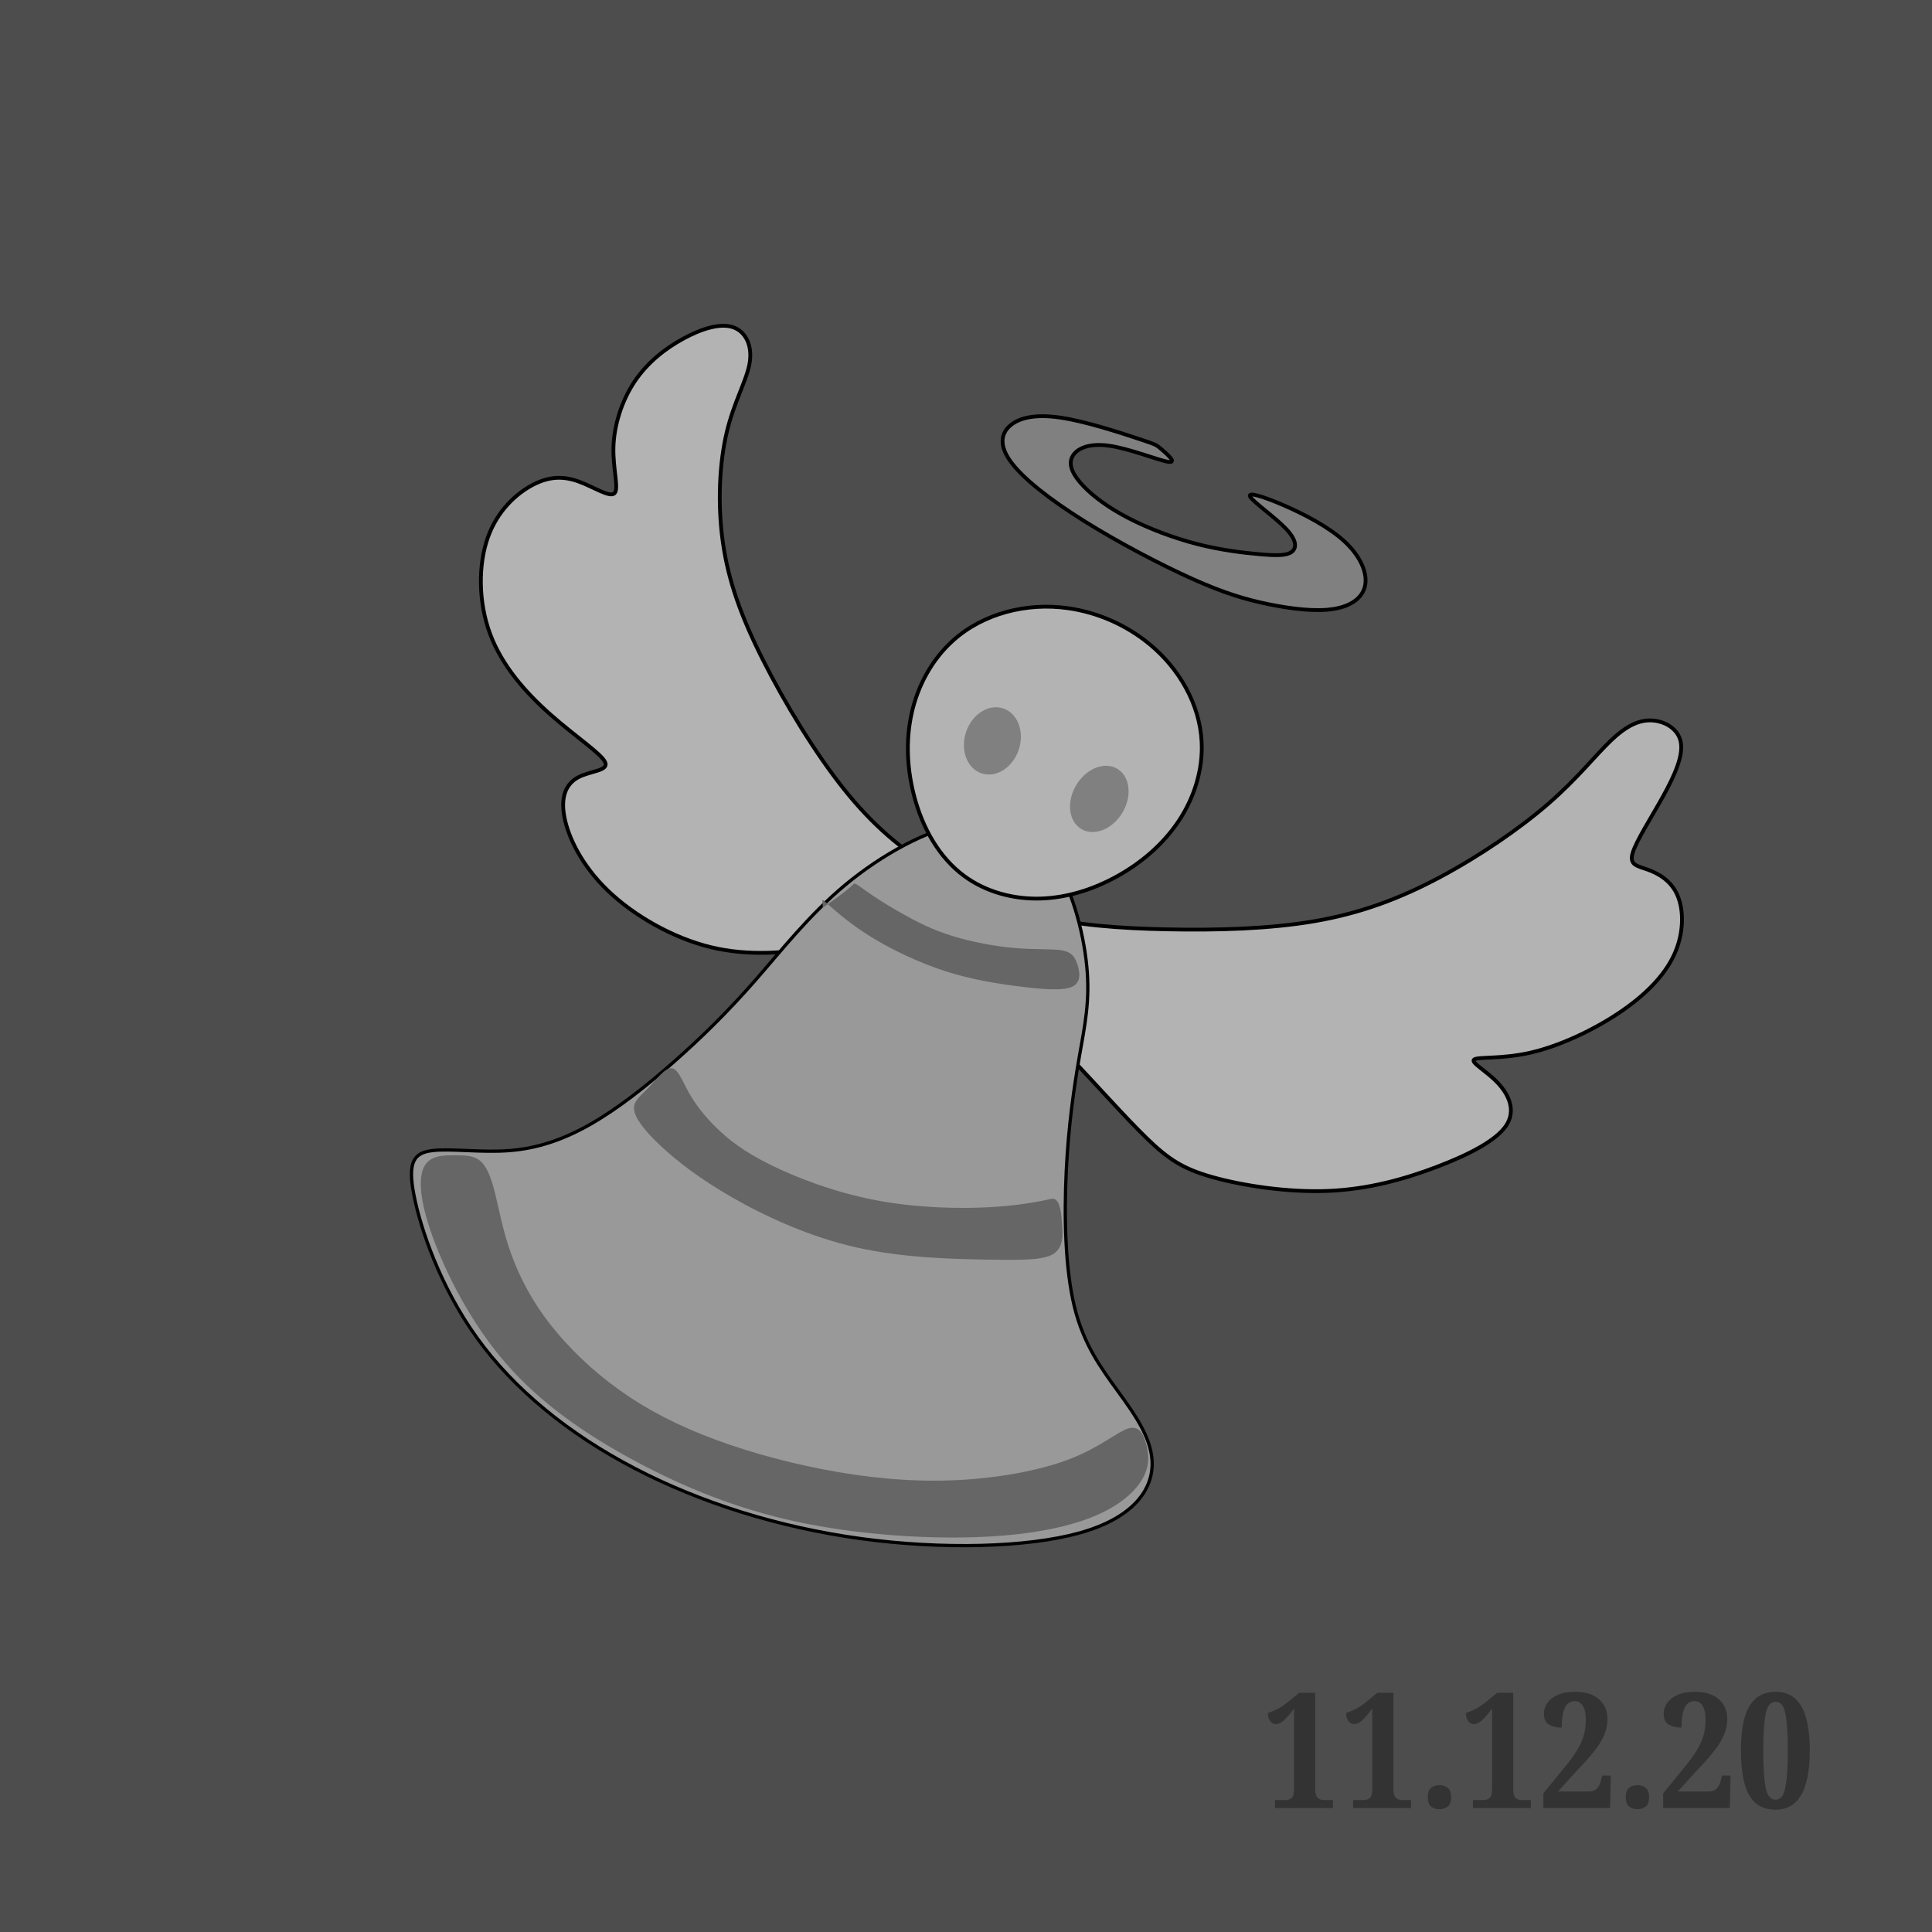
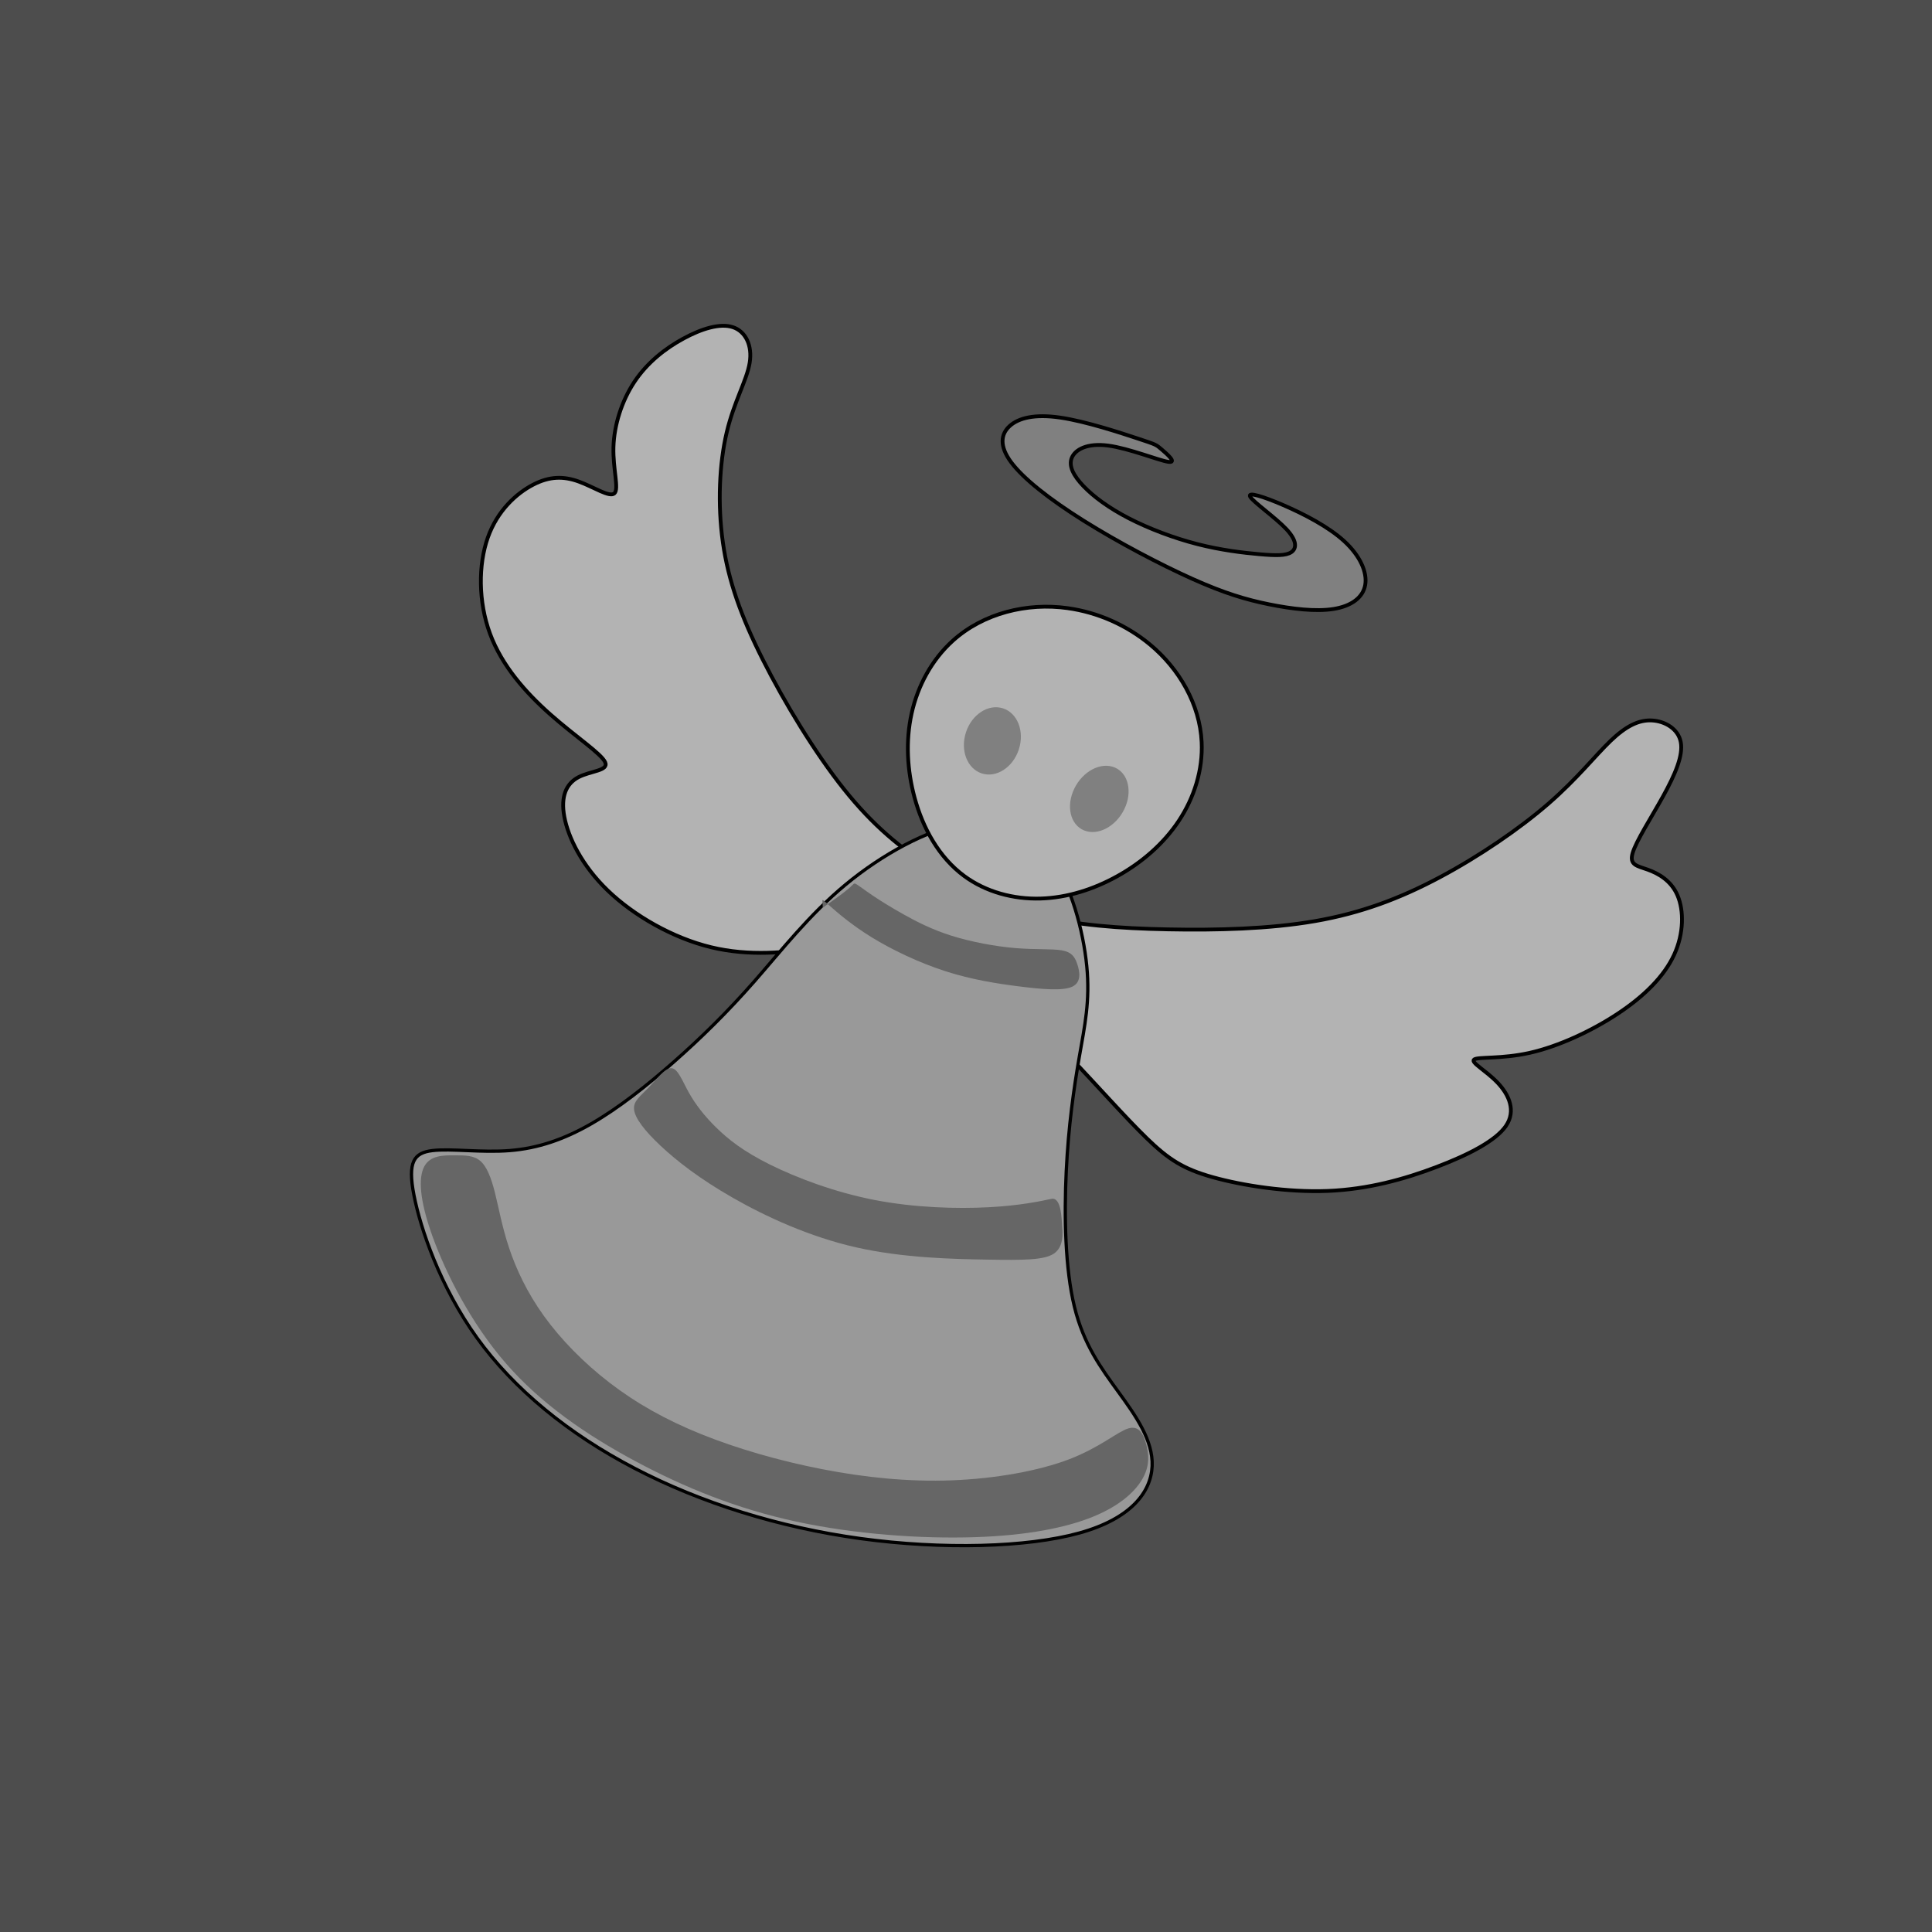
- <svg xmlns="http://www.w3.org/2000/svg" xmlns:ns1="http://www.openswatchbook.org/uri/2009/osb" width="169.333mm" height="169.333mm" viewBox="0 0 169.333 169.333" version="1.1" id="svg20314">
+ <svg xmlns="http://www.w3.org/2000/svg" xmlns:ns1="http://www.openswatchbook.org/uri/2009/osb" width="169.333mm" height="169.333mm" viewBox="0 0 169.333 169.333" id="svg20314">
  <defs id="defs20308">
-     <rect x="42.333" y="259.292" width="100.542" height="26.458" id="rect22992" />
-     <rect x="148.167" y="1081.907" width="1037.167" height="336.26" id="rect6326" />
-     <rect x="867.833" y="3175" width="910.167" height="296.333" id="rect6314" />
-     <rect x="1820.333" y="3217.333" width="846.667" height="169.333" id="rect6302" />
-     <rect x="113.322" y="786.841" width="1024.177" height="243.75" id="rect2516" />
+     <path d="M42.333 259.292h100.542v26.458H42.333z" id="rect22992" />
+     <path d="M148.167 1081.907h1037.167v336.26H148.167z" id="rect6326" />
+     <path d="M867.833 3175H1778v296.333H867.833z" id="rect6314" />
+     <path d="M1820.333 3217.333h846.667v169.333H1820.333z" id="rect6302" />
+     <path d="M113.322 786.841h1024.177v243.75H113.322z" id="rect2516" />
    <linearGradient id="linearGradient1757" ns1:paint="gradient">
-       <stop style="stop-color:#cccccc;stop-opacity:1;" offset="0" id="stop1753" />
-       <stop style="stop-color:#cccccc;stop-opacity:0;" offset="1" id="stop1755" />
+       <stop style="stop-color:#ccc;stop-opacity:1" offset="0" id="stop1753" />
+       <stop style="stop-color:#ccc;stop-opacity:0" offset="1" id="stop1755" />
    </linearGradient>
    <linearGradient id="linearGradient1324" ns1:paint="gradient">
-       <stop style="stop-color:#000000;stop-opacity:1;" offset="0" id="stop1320" />
-       <stop style="stop-color:#000000;stop-opacity:0;" offset="1" id="stop1322" />
+       <stop style="stop-color:#000;stop-opacity:1" offset="0" id="stop1320" />
+       <stop style="stop-color:#000;stop-opacity:0" offset="1" id="stop1322" />
    </linearGradient>
  </defs>
  <g id="layer1" transform="translate(-15.87489,-68.79154)">
    <g id="g22982" transform="translate(-51.40451,-35.52975)">
-       <rect style="fill:#4d4d4d;fill-opacity:1;stroke:none;stroke-width:1;stroke-miterlimit:4;stroke-dasharray:none;stroke-opacity:1;paint-order:stroke markers fill" id="rect4085-21-0" width="169.333" height="169.333" x="67.279" y="104.321" />
+       <path style="fill:#4d4d4d;fill-opacity:1;stroke:none;stroke-width:1;stroke-miterlimit:4;stroke-dasharray:none;stroke-opacity:1;paint-order:stroke markers fill" id="rect4085-21-0" d="M67.279 104.321h169.333v169.333H67.279z" />
      <g id="g4018-64" transform="matrix(0.7878069,0,0,0.7878069,-2363.427,-1762.305)">
-         <path style="fill:#b3b3b3;stroke:#000000;stroke-width:0.422px;stroke-linecap:butt;stroke-linejoin:miter;stroke-opacity:1" d="m 3161.43,2407.068 c 2.023,-1.1 4.081,-1.739 5.501,-1.277 1.419,0.462 2.2,2.023 1.881,3.975 -0.32,1.952 -1.739,4.294 -2.555,7.736 -0.816,3.442 -1.029,7.985 -0.426,12.243 0.603,4.259 2.023,8.233 4.436,13.024 2.413,4.791 5.82,10.398 9.05,14.443 3.229,4.045 6.281,6.53 9.724,8.73 3.442,2.2 7.275,4.117 11.64,5.252 4.365,1.135 9.262,1.49 14.656,1.597 5.394,0.106 11.285,-0.035 16.395,-0.923 5.11,-0.887 9.44,-2.52 13.84,-4.862 4.4,-2.342 8.872,-5.394 12.101,-8.197 3.229,-2.804 5.217,-5.359 6.92,-6.991 1.704,-1.633 3.123,-2.342 4.578,-2.271 1.455,0.071 2.946,0.923 3.229,2.413 0.283,1.49 -0.639,3.62 -1.952,5.997 -1.313,2.378 -3.016,5.004 -3.407,6.352 -0.39,1.349 0.532,1.419 1.704,1.845 1.171,0.426 2.591,1.207 3.3,2.875 0.71,1.668 0.71,4.223 -0.391,6.601 -1.1,2.377 -3.3,4.578 -6.246,6.529 -2.946,1.952 -6.636,3.655 -9.794,4.365 -3.158,0.71 -5.784,0.426 -6.21,0.746 -0.426,0.32 1.349,1.242 2.626,2.591 1.277,1.349 2.058,3.123 0.922,4.791 -1.136,1.668 -4.188,3.229 -7.736,4.578 -3.549,1.349 -7.594,2.484 -12.101,2.662 -4.507,0.177 -9.475,-0.603 -12.775,-1.526 -3.3,-0.923 -4.933,-1.987 -7.346,-4.329 -2.413,-2.342 -5.607,-5.962 -8.694,-9.191 -3.087,-3.229 -6.068,-6.068 -9.227,-8.34 -3.158,-2.271 -6.494,-3.975 -9.511,-4.472 -3.017,-0.497 -5.713,0.213 -9.156,0.781 -3.442,0.568 -7.63,0.994 -11.888,-0.035 -4.258,-1.029 -8.588,-3.513 -11.498,-6.316 -2.91,-2.804 -4.401,-5.926 -4.827,-8.198 -0.426,-2.271 0.213,-3.691 1.562,-4.401 1.349,-0.71 3.407,-0.71 2.981,-1.668 -0.426,-0.958 -3.336,-2.874 -6.104,-5.323 -2.768,-2.449 -5.394,-5.429 -6.707,-8.978 -1.313,-3.549 -1.313,-7.665 -0.249,-10.682 1.065,-3.017 3.194,-4.933 5.04,-5.891 1.845,-0.958 3.407,-0.958 5.075,-0.355 1.668,0.604 3.442,1.81 3.974,1.313 0.532,-0.497 -0.178,-2.697 -0.107,-5.146 0.071,-2.449 0.922,-5.146 2.342,-7.275 1.42,-2.129 3.407,-3.691 5.43,-4.791 z" id="path2156-8" />
-         <path style="display:inline;fill:#999999;stroke:#000000;stroke-width:0.364px;stroke-linecap:butt;stroke-linejoin:miter;stroke-opacity:1" d="m 3206.314,2476.867 c -0.379,-3.913 -1.741,-9.01 -4.032,-12.19 -2.29,-3.179 -5.508,-4.441 -9.625,-3.7 -4.117,0.741 -9.133,3.484 -13.183,6.843 -4.051,3.359 -7.136,7.334 -10.139,10.755 -3.003,3.42 -5.924,6.286 -8.957,8.959 -3.033,2.673 -6.178,5.154 -9.201,6.891 -3.024,1.737 -5.926,2.729 -9.071,2.977 -3.145,0.248 -6.531,-0.248 -8.588,10e-5 -2.056,0.248 -2.782,1.24 -2.056,4.962 0.726,3.722 2.903,10.172 7.015,15.878 4.112,5.706 10.16,10.668 17.538,14.513 7.378,3.845 16.086,6.574 25.158,7.815 9.071,1.24 18.505,0.992 24.311,-0.62 5.805,-1.613 7.982,-4.59 8.104,-7.442 0.121,-2.853 -1.814,-5.582 -3.749,-8.249 -1.935,-2.667 -3.87,-5.272 -4.899,-9.489 -1.028,-4.218 -1.149,-10.047 -0.907,-15.072 0.242,-5.024 0.847,-9.241 1.451,-12.715 0.605,-3.473 1.21,-6.202 0.831,-10.115 z" id="path2076-3-4" />
-         <path style="display:inline;fill:#666666;stroke:none;stroke-width:0.364px;stroke-linecap:butt;stroke-linejoin:miter;stroke-opacity:1" d="m 3135.937,2497.928 c -1.21,0 -2.661,0 -3.326,1.241 -0.665,1.241 -0.544,3.721 0.907,7.753 1.452,4.032 4.233,9.614 8.164,14.141 3.931,4.528 9.011,8.001 14.454,10.916 5.443,2.915 11.248,5.272 17.84,6.698 6.592,1.426 13.97,1.923 19.836,1.736 5.866,-0.186 10.22,-1.054 13.244,-2.295 3.024,-1.24 4.717,-2.853 5.503,-4.279 0.786,-1.426 0.665,-2.667 0.363,-3.783 -0.302,-1.116 -0.786,-2.109 -1.996,-1.737 -1.21,0.372 -3.145,2.108 -6.531,3.411 -3.386,1.302 -8.224,2.171 -13.062,2.357 -4.838,0.186 -9.676,-0.31 -14.454,-1.24 -4.778,-0.93 -9.495,-2.295 -13.486,-3.907 -3.991,-1.613 -7.257,-3.473 -10.16,-5.706 -2.903,-2.233 -5.443,-4.838 -7.318,-7.443 -1.875,-2.605 -3.084,-5.21 -3.871,-7.567 -0.786,-2.357 -1.149,-4.465 -1.572,-6.14 -0.423,-1.675 -0.907,-2.915 -1.633,-3.535 -0.726,-0.62 -1.693,-0.62 -2.903,-0.62 z" id="path2088-5-2" />
-         <path style="display:inline;fill:#666666;stroke:none;stroke-width:0.364px;stroke-linecap:butt;stroke-linejoin:miter;stroke-opacity:1" d="m 3177.695,2470.15 c 0.793,0.7 2.379,2.099 4.677,3.515 2.298,1.415 5.308,2.846 8.226,3.784 2.918,0.938 5.742,1.383 8.286,1.7 2.544,0.317 4.806,0.506 5.834,0.01 1.028,-0.496 0.821,-1.678 0.537,-2.516 -0.284,-0.839 -0.647,-1.335 -1.736,-1.521 -1.089,-0.186 -2.903,-0.062 -5.14,-0.248 -2.237,-0.186 -4.899,-0.682 -7.076,-1.364 -2.177,-0.682 -3.87,-1.55 -5.314,-2.357 -1.444,-0.806 -2.639,-1.55 -3.539,-2.159 -0.9,-0.609 -1.505,-1.082 -1.792,-1.241 -0.287,-0.159 -0.256,-0 -0.821,0.488 -0.566,0.491 -1.728,1.317 -2.89,2.142 -0.015,-0.31 -0.03,-0.62 -0.037,-0.776 -0.01,-0.155 -0.01,-0.155 0.786,0.544 z" id="path2092-8-7" />
-         <path style="display:inline;fill:#666666;stroke:none;stroke-width:0.364px;stroke-linecap:butt;stroke-linejoin:miter;stroke-opacity:1" d="m 3160.101,2488.232 c -0.722,-0.029 -1.682,1.278 -2.568,2.201 -0.886,0.923 -1.697,1.464 -1.58,2.423 0.117,0.959 1.163,2.338 2.956,4.019 1.793,1.681 4.333,3.666 8.022,5.775 3.689,2.109 8.527,4.341 13.728,5.52 5.201,1.178 10.764,1.302 14.695,1.365 3.931,0.062 6.229,0.062 7.317,-0.682 1.088,-0.744 0.968,-2.233 0.907,-2.977 -0.061,-0.745 -0.061,-3.349 -1.209,-3.101 -1.149,0.248 -3.447,0.744 -6.955,0.93 -3.508,0.186 -8.225,0.062 -12.7,-0.806 -4.475,-0.868 -8.708,-2.481 -11.657,-3.947 -2.949,-1.466 -4.612,-2.787 -5.943,-4.09 -1.331,-1.302 -2.328,-2.587 -3.068,-3.911 -0.741,-1.324 -1.224,-2.689 -1.946,-2.718 z" id="path2096-5-4" />
-         <path style="fill:#b3b3b3;stroke:#000000;stroke-width:0.422px;stroke-linecap:butt;stroke-linejoin:miter;stroke-opacity:1" d="m 3204.192,2437.055 c -4.526,-0.635 -9.382,0.559 -12.775,3.62 -2.341,2.112 -3.909,5.019 -4.589,8.098 -0.679,3.079 -0.495,6.318 0.33,9.361 0.919,3.39 2.706,6.65 5.536,8.73 2.417,1.777 5.477,2.587 8.476,2.499 2.999,-0.088 5.936,-1.04 8.558,-2.499 2.701,-1.504 5.116,-3.572 6.827,-6.147 1.71,-2.575 2.689,-5.67 2.542,-8.758 -0.201,-4.211 -2.504,-8.168 -5.749,-10.859 -2.601,-2.158 -5.809,-3.576 -9.156,-4.045 z" id="path2144-0" />
-         <path style="fill:#808080;stroke:#000000;stroke-width:0.422px;stroke-linecap:butt;stroke-linejoin:miter;stroke-opacity:1" d="m 3212.064,2418.208 c -1.95,-0.645 -5.849,-1.935 -8.693,-2.353 -2.844,-0.418 -4.633,0.037 -5.625,0.931 -0.992,0.895 -1.188,2.229 0.16,4.041 1.348,1.812 4.24,4.102 8.05,6.491 3.81,2.389 8.537,4.877 12.104,6.477 3.567,1.6 5.973,2.312 8.515,2.829 2.542,0.517 5.221,0.839 7.205,0.52 1.983,-0.318 3.272,-1.277 3.514,-2.676 0.242,-1.399 -0.564,-3.239 -2.334,-4.862 -1.77,-1.623 -4.505,-3.029 -6.764,-4.007 -2.26,-0.978 -4.044,-1.527 -3.7,-0.938 0.344,0.589 2.816,2.315 4.026,3.604 1.209,1.29 1.155,2.143 0.557,2.557 -0.599,0.414 -1.743,0.389 -3.549,0.232 -1.806,-0.158 -4.274,-0.449 -6.901,-1.121 -2.627,-0.673 -5.413,-1.728 -7.647,-2.881 -2.234,-1.153 -3.915,-2.404 -5.035,-3.573 -1.12,-1.169 -1.677,-2.255 -1.292,-3.167 0.385,-0.912 1.713,-1.65 4.035,-1.344 2.323,0.305 5.64,1.654 6.693,1.808 1.053,0.155 -0.157,-0.884 -0.762,-1.403 -0.605,-0.519 -0.605,-0.519 -2.555,-1.164 z" id="path2160-9" />
-         <ellipse style="display:inline;fill:#808080;stroke:none;stroke-width:0.378;stroke-miterlimit:4;stroke-dasharray:none;stroke-opacity:1;paint-order:stroke markers fill" id="path1724-9-7-6" cx="3684.595" cy="1792.126" rx="3.1" ry="3.801" transform="matrix(0.9812823,0.192575,-0.2342537,0.9721755,0,0)" />
-         <ellipse style="display:inline;fill:#808080;stroke:none;stroke-width:0.377;stroke-miterlimit:4;stroke-dasharray:none;stroke-opacity:1;paint-order:stroke markers fill" id="path1724-2-8-38" cx="3966.352" cy="1053.514" rx="3.008" ry="3.893" transform="matrix(0.9246563,0.3808028,-0.4364465,0.8997302,0,0)" />
+         <path style="fill:#b3b3b3;stroke:#000;stroke-width:.422px;stroke-linecap:butt;stroke-linejoin:miter;stroke-opacity:1" d="m3161.43 2407.068c2.023-1.1 4.081-1.739 5.501-1.277 1.419.462 2.2 2.023 1.881 3.975-.32 1.952-1.739 4.294-2.555 7.736-.816 3.442-1.029 7.985-.426 12.243.603 4.259 2.023 8.233 4.436 13.024 2.413 4.791 5.82 10.398 9.05 14.443 3.229 4.045 6.281 6.53 9.724 8.73 3.442 2.2 7.275 4.117 11.64 5.252 4.365 1.135 9.262 1.49 14.656 1.597 5.394.106 11.285-.035 16.395-.923 5.11-.887 9.44-2.52 13.84-4.862 4.4-2.342 8.872-5.394 12.101-8.197 3.229-2.804 5.217-5.359 6.92-6.991 1.704-1.633 3.123-2.342 4.578-2.271 1.455.071 2.946.923 3.229 2.413.283 1.49-.639 3.62-1.952 5.997-1.313 2.378-3.016 5.004-3.407 6.352-.39 1.349.532 1.419 1.704 1.845 1.171.426 2.591 1.207 3.3 2.875.71 1.668.71 4.223-.391 6.601-1.1 2.377-3.3 4.578-6.246 6.529-2.946 1.952-6.636 3.655-9.794 4.365-3.158.71-5.784.426-6.21.746-.426.32 1.349 1.242 2.626 2.591 1.277 1.349 2.058 3.123.922 4.791-1.136 1.668-4.188 3.229-7.736 4.578-3.549 1.349-7.594 2.484-12.101 2.662-4.507.177-9.475-.603-12.775-1.526-3.3-.923-4.933-1.987-7.346-4.329-2.413-2.342-5.607-5.962-8.694-9.191-3.087-3.229-6.068-6.068-9.227-8.34-3.158-2.271-6.494-3.975-9.511-4.472-3.017-.497-5.713.213-9.156.781-3.442.568-7.63.994-11.888-.035-4.258-1.029-8.588-3.513-11.498-6.316-2.91-2.804-4.401-5.926-4.827-8.198-.426-2.271.213-3.691 1.562-4.401 1.349-.71 3.407-.71 2.981-1.668-.426-.958-3.336-2.874-6.104-5.323-2.768-2.449-5.394-5.429-6.707-8.978-1.313-3.549-1.313-7.665-.249-10.682 1.065-3.017 3.194-4.933 5.04-5.891 1.845-.958 3.407-.958 5.075-.355 1.668.604 3.442 1.81 3.974 1.313.532-.497-.178-2.697-.107-5.146.071-2.449.922-5.146 2.342-7.275 1.42-2.129 3.407-3.691 5.43-4.791z" id="path2156-8" />
+         <path style="display:inline;fill:#999;stroke:#000;stroke-width:.364px;stroke-linecap:butt;stroke-linejoin:miter;stroke-opacity:1" d="m3206.314 2476.867c-.379-3.913-1.741-9.01-4.032-12.19-2.29-3.179-5.508-4.441-9.625-3.7-4.117.741-9.133 3.484-13.183 6.843-4.051 3.359-7.136 7.334-10.139 10.755-3.003 3.42-5.924 6.286-8.957 8.959-3.033 2.673-6.178 5.154-9.201 6.891-3.024 1.737-5.926 2.729-9.071 2.977-3.145.248-6.531-.248-8.588 1e-4-2.056.248-2.782 1.24-2.056 4.962.726 3.722 2.903 10.172 7.015 15.878 4.112 5.706 10.16 10.668 17.538 14.513 7.378 3.845 16.086 6.574 25.158 7.815 9.071 1.24 18.505.992 24.311-.62 5.805-1.613 7.982-4.59 8.104-7.442.121-2.853-1.814-5.582-3.749-8.249-1.935-2.667-3.87-5.272-4.899-9.489-1.028-4.218-1.149-10.047-.907-15.072.242-5.024.847-9.241 1.451-12.715.605-3.473 1.21-6.202.831-10.115z" id="path2076-3-4" />
+         <path style="display:inline;fill:#666;stroke:none;stroke-width:.364px;stroke-linecap:butt;stroke-linejoin:miter;stroke-opacity:1" d="m3135.937 2497.928c-1.21.0-2.661.0-3.326 1.241-.665 1.241-.544 3.721.907 7.753 1.452 4.032 4.233 9.614 8.164 14.141 3.931 4.528 9.011 8.001 14.454 10.916 5.443 2.915 11.248 5.272 17.84 6.698 6.592 1.426 13.97 1.923 19.836 1.736 5.866-.186 10.22-1.054 13.244-2.295 3.024-1.24 4.717-2.853 5.503-4.279.786-1.426.665-2.667.363-3.783-.302-1.116-.786-2.109-1.996-1.737-1.21.372-3.145 2.108-6.531 3.411-3.386 1.302-8.224 2.171-13.062 2.357-4.838.186-9.676-.31-14.454-1.24-4.778-.93-9.495-2.295-13.486-3.907-3.991-1.613-7.257-3.473-10.16-5.706-2.903-2.233-5.443-4.838-7.318-7.443-1.875-2.605-3.084-5.21-3.871-7.567-.786-2.357-1.149-4.465-1.572-6.14-.423-1.675-.907-2.915-1.633-3.535-.726-.62-1.693-.62-2.903-.62z" id="path2088-5-2" />
+         <path style="display:inline;fill:#666;stroke:none;stroke-width:.364px;stroke-linecap:butt;stroke-linejoin:miter;stroke-opacity:1" d="m3177.695 2470.15c.793.7 2.379 2.099 4.677 3.515 2.298 1.415 5.308 2.846 8.226 3.784 2.918.938 5.742 1.383 8.286 1.7 2.544.317 4.806.506 5.834.01 1.028-.496.821-1.678.537-2.516-.284-.839-.647-1.335-1.736-1.521-1.089-.186-2.903-.062-5.14-.248-2.237-.186-4.899-.682-7.076-1.364-2.177-.682-3.87-1.55-5.314-2.357-1.444-.806-2.639-1.55-3.539-2.159-.9-.609-1.505-1.082-1.792-1.241-.287-.159-.256.0-.821.488-.566.491-1.728 1.317-2.89 2.142-.015-.31-.03-.62-.037-.776-.01-.155-.01-.155.786.544z" id="path2092-8-7" />
+         <path style="display:inline;fill:#666;stroke:none;stroke-width:.364px;stroke-linecap:butt;stroke-linejoin:miter;stroke-opacity:1" d="m3160.101 2488.232c-.722-.029-1.682 1.278-2.568 2.201-.886.923-1.697 1.464-1.58 2.423.117.959 1.163 2.338 2.956 4.019 1.793 1.681 4.333 3.666 8.022 5.775 3.689 2.109 8.527 4.341 13.728 5.52 5.201 1.178 10.764 1.302 14.695 1.365 3.931.062 6.229.062 7.317-.682 1.088-.744.968-2.233.907-2.977-.061-.745-.061-3.349-1.209-3.101-1.149.248-3.447.744-6.955.93-3.508.186-8.225.062-12.7-.806-4.475-.868-8.708-2.481-11.657-3.947-2.949-1.466-4.612-2.787-5.943-4.09-1.331-1.302-2.328-2.587-3.068-3.911-.741-1.324-1.224-2.689-1.946-2.718z" id="path2096-5-4" />
+         <path style="fill:#b3b3b3;stroke:#000;stroke-width:.422px;stroke-linecap:butt;stroke-linejoin:miter;stroke-opacity:1" d="m3204.192 2437.055c-4.526-.635-9.382.559-12.775 3.62-2.341 2.112-3.909 5.019-4.589 8.098-.679 3.079-.495 6.318.33 9.361.919 3.39 2.706 6.65 5.536 8.73 2.417 1.777 5.477 2.587 8.476 2.499 2.999-.088 5.936-1.04 8.558-2.499 2.701-1.504 5.116-3.572 6.827-6.147 1.71-2.575 2.689-5.67 2.542-8.758-.201-4.211-2.504-8.168-5.749-10.859-2.601-2.158-5.809-3.576-9.156-4.045z" id="path2144-0" />
+         <path style="fill:gray;stroke:#000;stroke-width:.422px;stroke-linecap:butt;stroke-linejoin:miter;stroke-opacity:1" d="m3212.064 2418.208c-1.95-.645-5.849-1.935-8.693-2.353-2.844-.418-4.633.037-5.625.931-.992.895-1.188 2.229.16 4.041 1.348 1.812 4.24 4.102 8.05 6.491 3.81 2.389 8.537 4.877 12.104 6.477 3.567 1.6 5.973 2.312 8.515 2.829 2.542.517 5.221.839 7.205.52 1.983-.318 3.272-1.277 3.514-2.676.242-1.399-.564-3.239-2.334-4.862-1.77-1.623-4.505-3.029-6.764-4.007-2.26-.978-4.044-1.527-3.7-.938.344.589 2.816 2.315 4.026 3.604 1.209 1.29 1.155 2.143.557 2.557-.599.414-1.743.389-3.549.232-1.806-.158-4.274-.449-6.901-1.121-2.627-.673-5.413-1.728-7.647-2.881-2.234-1.153-3.915-2.404-5.035-3.573-1.12-1.169-1.677-2.255-1.292-3.167.385-.912 1.713-1.65 4.035-1.344 2.323.305 5.64 1.654 6.693 1.808 1.053.155-.157-.884-.762-1.403-.605-.519-.605-.519-2.555-1.164z" id="path2160-9" />
+         <ellipse style="display:inline;fill:gray;stroke:none;stroke-width:.378;stroke-miterlimit:4;stroke-dasharray:none;stroke-opacity:1;paint-order:stroke markers fill" id="path1724-9-7-6" cx="3684.595" cy="1792.126" rx="3.1" ry="3.801" transform="matrix(0.9812823,0.192575,-0.2342537,0.9721755,0,0)" />
+         <ellipse style="display:inline;fill:gray;stroke:none;stroke-width:.377;stroke-miterlimit:4;stroke-dasharray:none;stroke-opacity:1;paint-order:stroke markers fill" id="path1724-2-8-38" cx="3966.352" cy="1053.514" rx="3.008" ry="3.893" transform="matrix(0.9246563,0.3808028,-0.4364465,0.8997302,0,0)" />
      </g>
-     </g>
-     <g aria-label="11.12.20" id="text22990" style="font-style:normal;font-weight:normal;font-size:10.583px;line-height:1.25;font-family:sans-serif;white-space:pre;shape-inside:url(#rect22992);fill:#000000;fill-opacity:1;stroke:none" transform="matrix(1.329784,0,0,1.329784,70.21239,-130.3486)">
-       <path d="m 43.17,268.925 v -0.529 h 0.677 q 0.265,0 0.423,-0.138 0.159,-0.138 0.159,-0.572 v -5.323 q -0.339,0.466 -0.635,0.751 -0.286,0.275 -0.561,0.275 -0.212,0 -0.37,-0.191 -0.159,-0.201 -0.159,-0.54 0.265,-0.085 0.614,-0.254 0.349,-0.169 0.804,-0.55 l 0.646,-0.529 h 1.058 v 6.361 q 0,0.37 0.138,0.54 0.138,0.169 0.444,0.169 h 0.582 v 0.529 z" style="font-style:normal;font-variant:normal;font-weight:bold;font-stretch:condensed;font-family:'Noto Serif';-inkscape-font-specification:'Noto Serif Bold Condensed';fill:#333333" id="path22996" />
-       <path d="m 48.324,268.925 v -0.529 h 0.677 q 0.265,0 0.423,-0.138 0.159,-0.138 0.159,-0.572 v -5.323 q -0.339,0.466 -0.635,0.751 -0.286,0.275 -0.561,0.275 -0.212,0 -0.37,-0.191 -0.159,-0.201 -0.159,-0.54 0.265,-0.085 0.614,-0.254 0.349,-0.169 0.804,-0.55 l 0.646,-0.529 h 1.058 v 6.361 q 0,0.37 0.138,0.54 0.138,0.169 0.444,0.169 h 0.582 v 0.529 z" style="font-style:normal;font-variant:normal;font-weight:bold;font-stretch:condensed;font-family:'Noto Serif';-inkscape-font-specification:'Noto Serif Bold Condensed';fill:#333333" id="path22998" />
-       <path d="m 54.018,268.999 q -0.328,0 -0.55,-0.169 -0.222,-0.169 -0.222,-0.624 0,-0.455 0.222,-0.624 0.222,-0.169 0.55,-0.169 0.296,0 0.529,0.169 0.233,0.169 0.233,0.624 0,0.455 -0.233,0.624 -0.233,0.169 -0.529,0.169 z" style="font-style:normal;font-variant:normal;font-weight:bold;font-stretch:condensed;font-family:'Noto Serif';-inkscape-font-specification:'Noto Serif Bold Condensed';fill:#333333" id="path23000" />
-       <path d="m 56.219,268.925 v -0.529 h 0.677 q 0.265,0 0.423,-0.138 0.159,-0.138 0.159,-0.572 v -5.323 q -0.339,0.466 -0.635,0.751 -0.286,0.275 -0.561,0.275 -0.212,0 -0.37,-0.191 -0.159,-0.201 -0.159,-0.54 0.265,-0.085 0.614,-0.254 0.349,-0.169 0.804,-0.55 l 0.646,-0.529 h 1.058 v 6.361 q 0,0.37 0.138,0.54 0.138,0.169 0.444,0.169 h 0.582 v 0.529 z" style="font-style:normal;font-variant:normal;font-weight:bold;font-stretch:condensed;font-family:'Noto Serif';-inkscape-font-specification:'Noto Serif Bold Condensed';fill:#333333" id="path23002" />
-       <path d="m 60.865,268.925 v -0.974 l 1.355,-1.662 q 0.561,-0.667 0.868,-1.185 0.317,-0.529 0.444,-0.995 0.127,-0.476 0.127,-0.995 0,-0.624 -0.201,-0.931 -0.19,-0.307 -0.519,-0.307 -0.466,0 -0.667,0.455 -0.201,0.444 -0.201,1.291 -0.476,0 -0.825,-0.191 -0.349,-0.201 -0.349,-0.73 0,-0.37 0.222,-0.699 0.233,-0.328 0.677,-0.529 0.455,-0.212 1.143,-0.212 1.048,0 1.598,0.497 0.55,0.487 0.55,1.302 0,0.561 -0.233,1.079 -0.222,0.519 -0.677,1.079 -0.444,0.561 -1.122,1.259 l -1.228,1.355 h 2.074 q 0.275,0 0.476,-0.18 0.201,-0.191 0.286,-0.561 l 0.074,-0.307 H 65.31 l -0.053,2.138 z" style="font-style:normal;font-variant:normal;font-weight:bold;font-stretch:condensed;font-family:'Noto Serif';-inkscape-font-specification:'Noto Serif Bold Condensed';fill:#333333" id="path23004" />
-       <path d="m 67.067,268.999 q -0.328,0 -0.55,-0.169 -0.222,-0.169 -0.222,-0.624 0,-0.455 0.222,-0.624 0.222,-0.169 0.55,-0.169 0.296,0 0.529,0.169 0.233,0.169 0.233,0.624 0,0.455 -0.233,0.624 -0.233,0.169 -0.529,0.169 z" style="font-style:normal;font-variant:normal;font-weight:bold;font-stretch:condensed;font-family:'Noto Serif';-inkscape-font-specification:'Noto Serif Bold Condensed';fill:#333333" id="path23006" />
-       <path d="m 68.76,268.925 v -0.974 l 1.355,-1.662 q 0.561,-0.667 0.868,-1.185 0.317,-0.529 0.444,-0.995 0.127,-0.476 0.127,-0.995 0,-0.624 -0.201,-0.931 -0.19,-0.307 -0.519,-0.307 -0.466,0 -0.667,0.455 -0.201,0.444 -0.201,1.291 -0.476,0 -0.825,-0.191 -0.349,-0.201 -0.349,-0.73 0,-0.37 0.222,-0.699 0.233,-0.328 0.677,-0.529 0.455,-0.212 1.143,-0.212 1.048,0 1.598,0.497 0.55,0.487 0.55,1.302 0,0.561 -0.233,1.079 -0.222,0.519 -0.677,1.079 -0.444,0.561 -1.122,1.259 l -1.228,1.355 h 2.074 q 0.275,0 0.476,-0.18 0.201,-0.191 0.286,-0.561 l 0.074,-0.307 h 0.571 l -0.053,2.138 z" style="font-style:normal;font-variant:normal;font-weight:bold;font-stretch:condensed;font-family:'Noto Serif';-inkscape-font-specification:'Noto Serif Bold Condensed';fill:#333333" id="path23008" />
-       <path d="m 76.169,269.031 q -0.857,0 -1.365,-0.476 -0.497,-0.476 -0.709,-1.344 -0.212,-0.878 -0.212,-2.085 0,-1.196 0.212,-2.053 0.222,-0.868 0.72,-1.333 0.508,-0.476 1.365,-0.476 0.815,0 1.302,0.466 0.497,0.466 0.72,1.333 0.222,0.868 0.222,2.074 0,1.196 -0.233,2.074 -0.222,0.868 -0.72,1.344 -0.497,0.476 -1.302,0.476 z m 0,-0.656 q 0.497,0 0.646,-0.847 0.159,-0.847 0.159,-2.392 0,-1.545 -0.148,-2.381 -0.148,-0.836 -0.646,-0.836 -0.519,0 -0.677,0.836 -0.148,0.836 -0.148,2.381 0,1.545 0.148,2.392 0.148,0.847 0.667,0.847 z" style="font-style:normal;font-variant:normal;font-weight:bold;font-stretch:condensed;font-family:'Noto Serif';-inkscape-font-specification:'Noto Serif Bold Condensed';fill:#333333" id="path23010" />
    </g>
  </g>
</svg>
